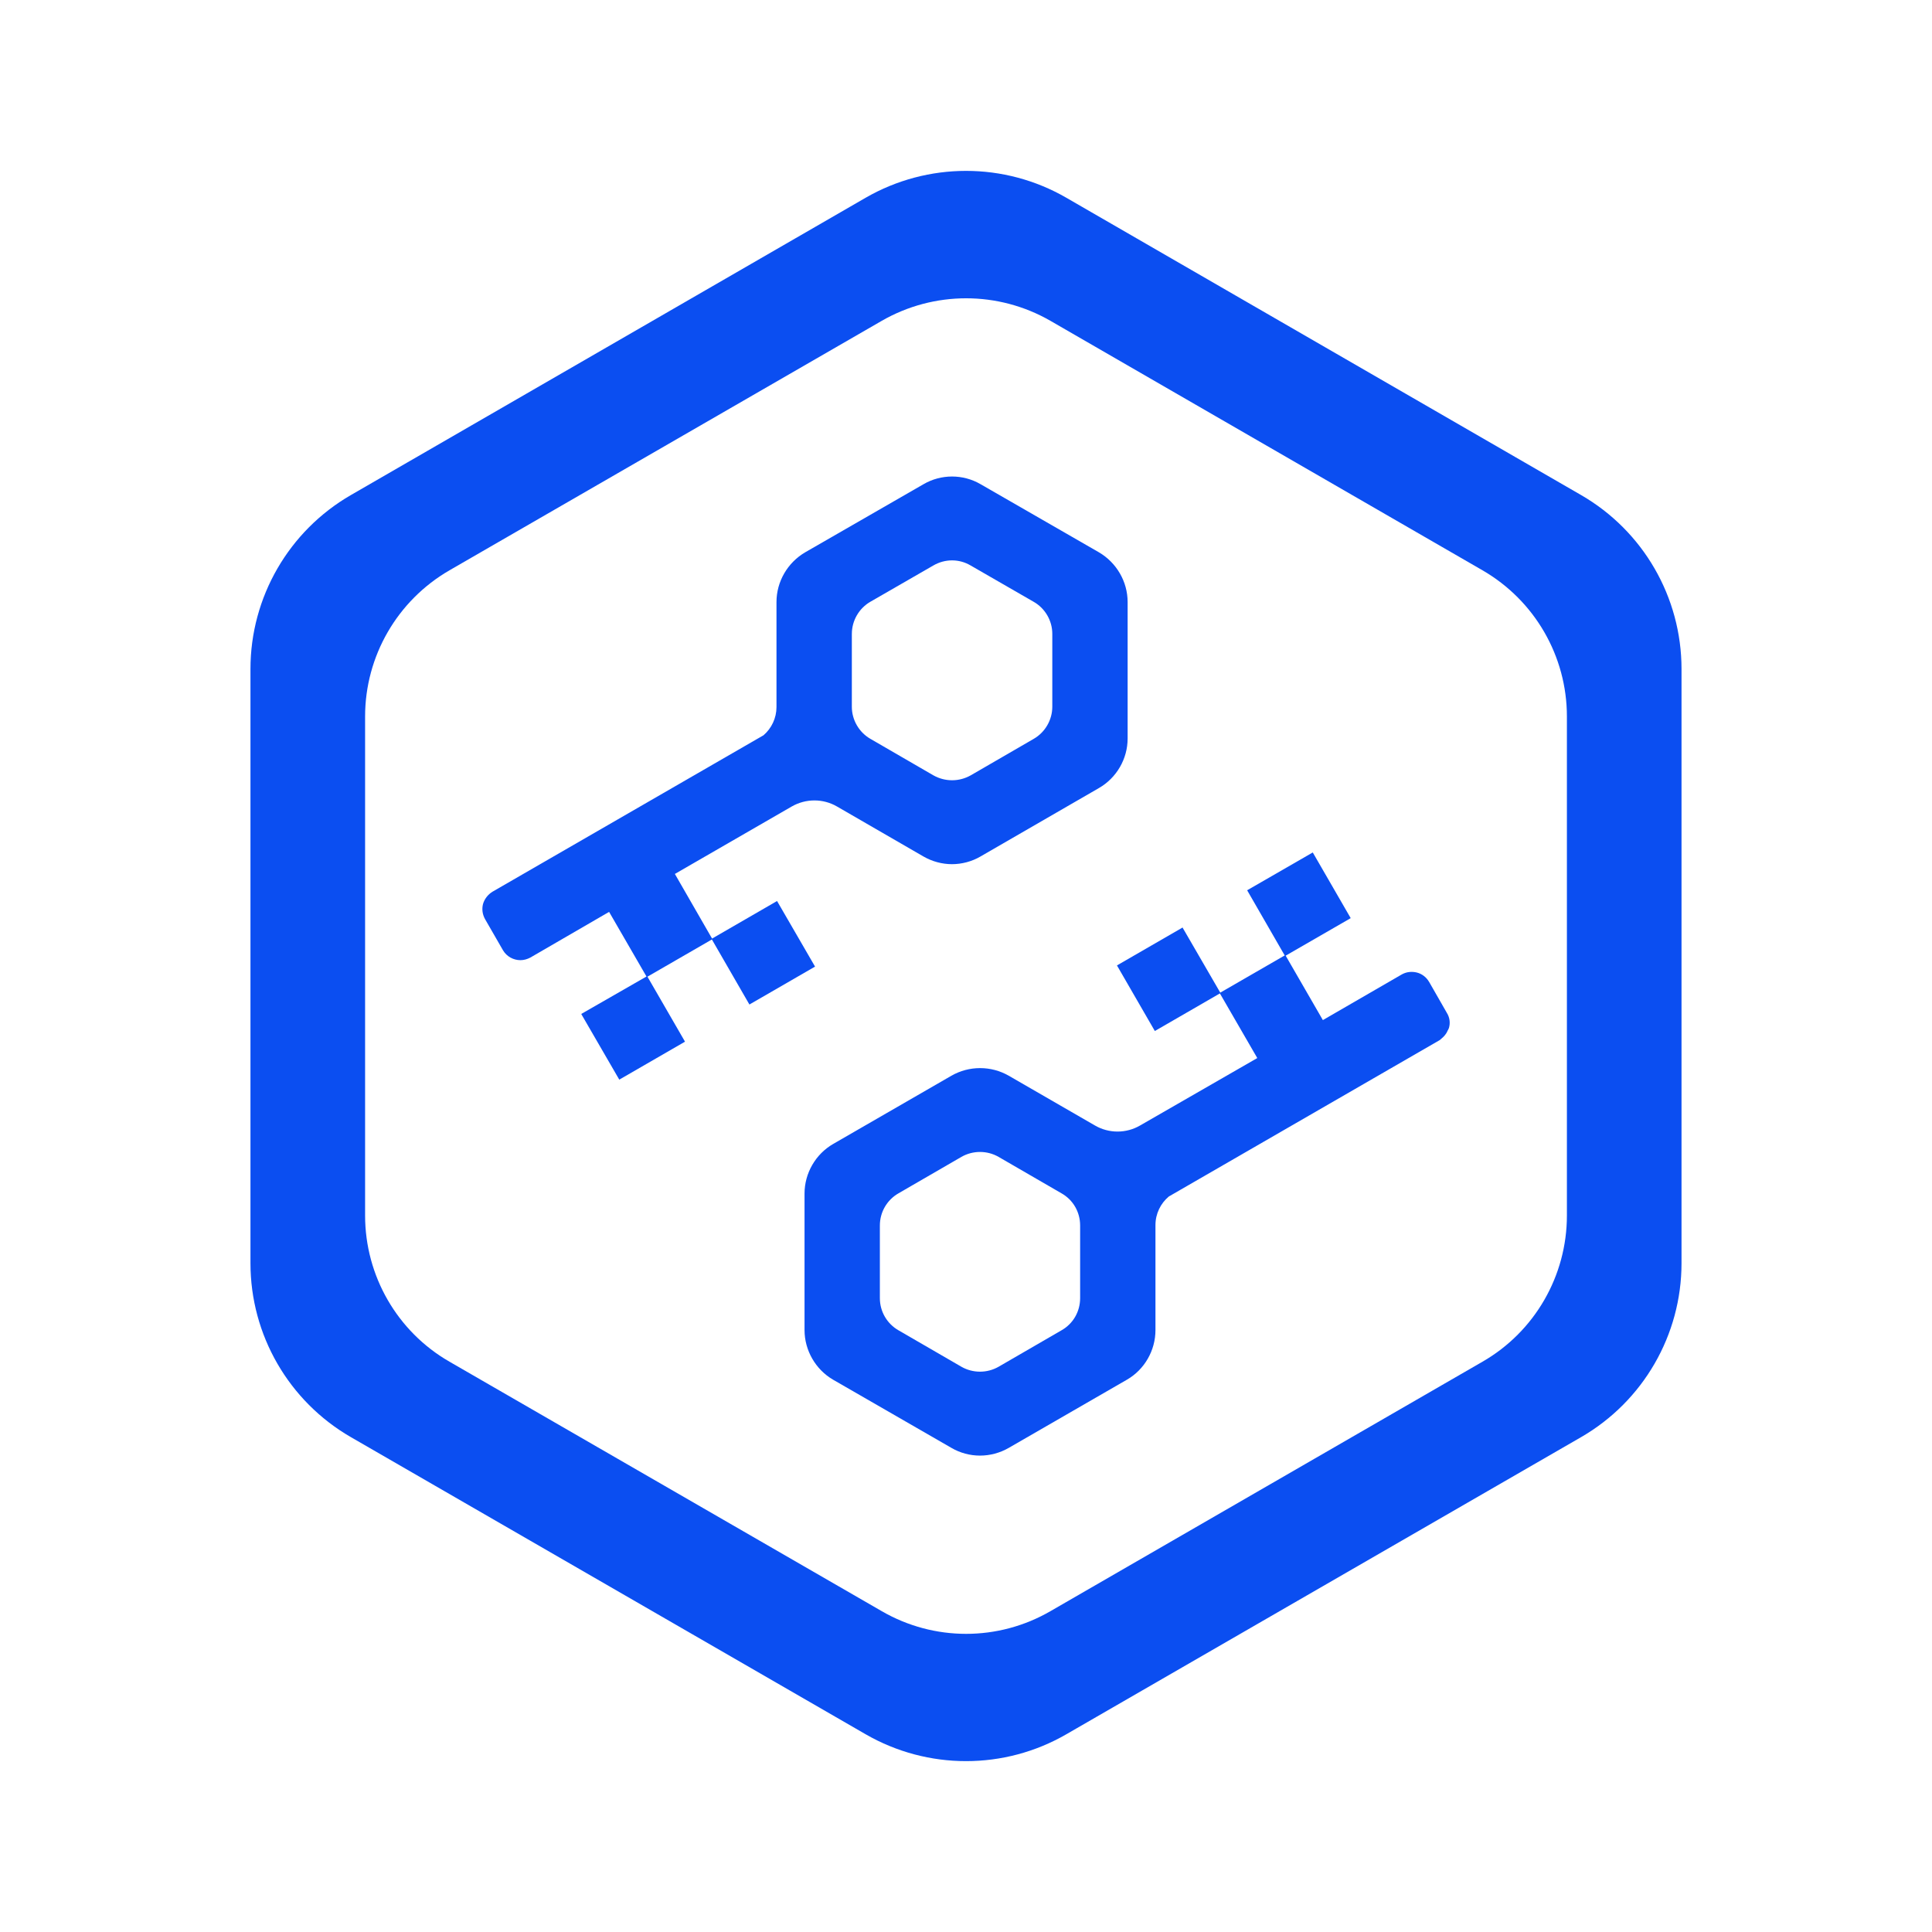
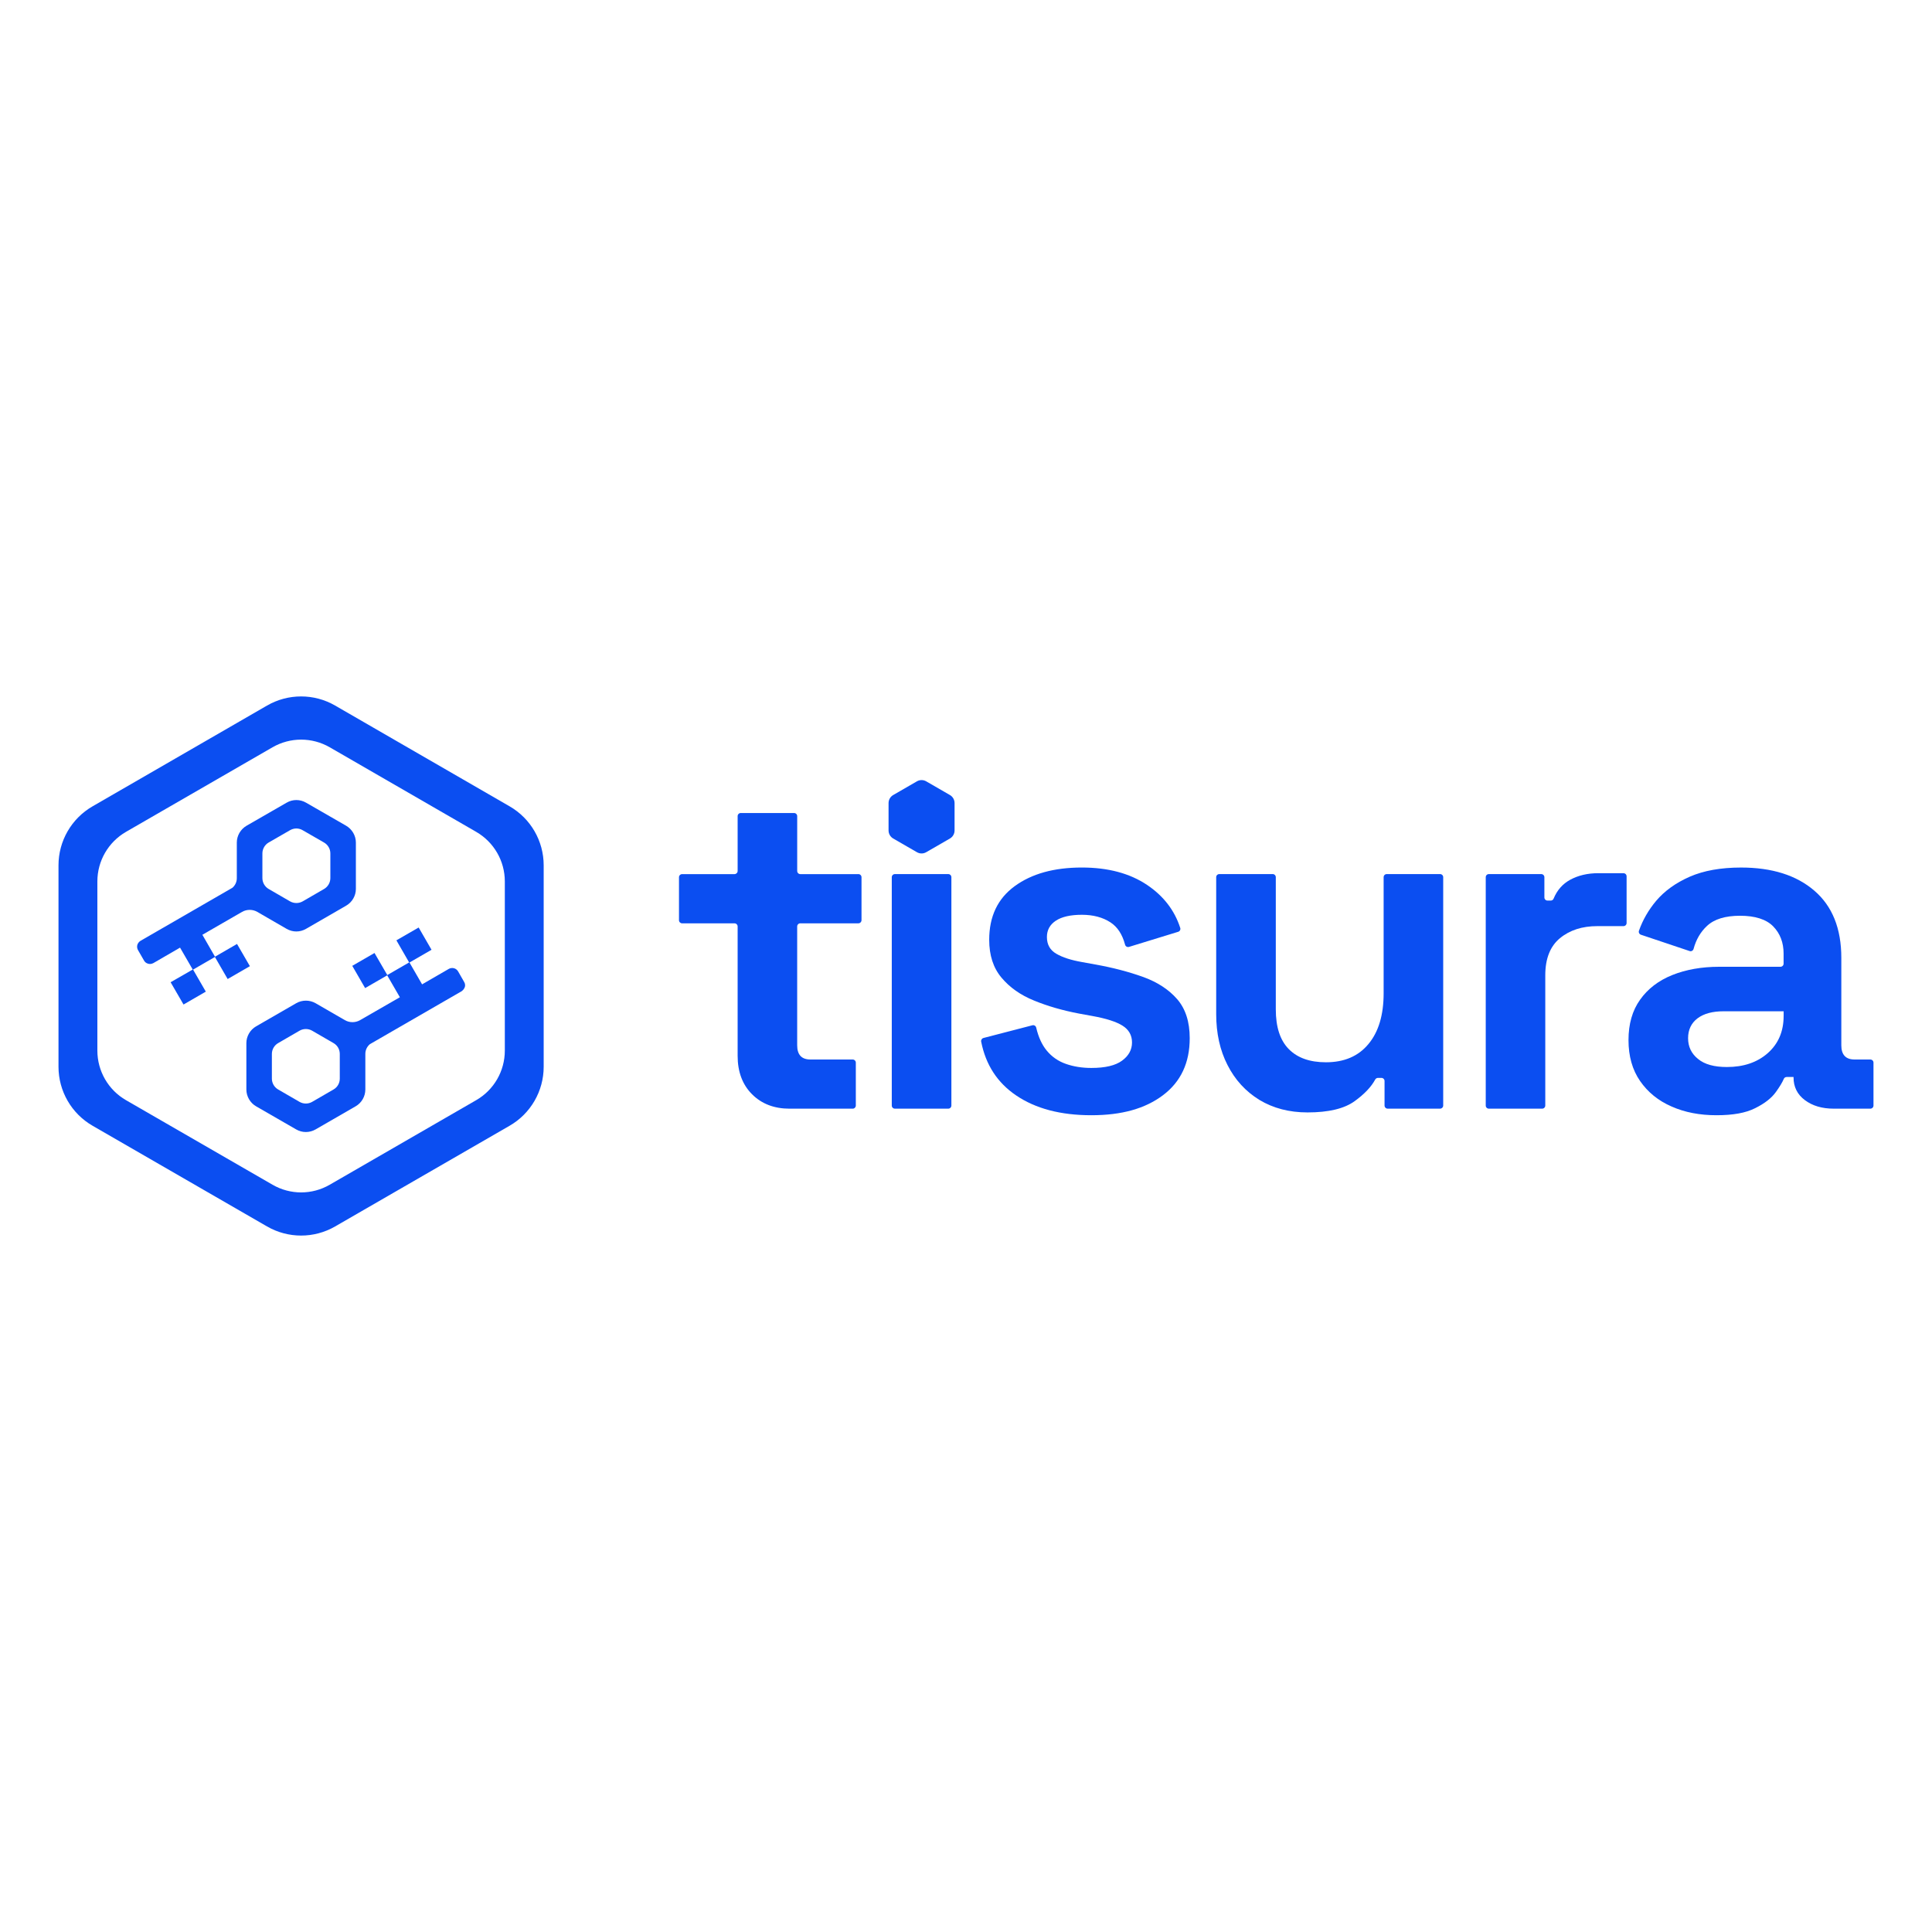
<svg xmlns="http://www.w3.org/2000/svg" id="Layer_1" data-name="Layer 1" viewBox="0 0 1080 1080">
  <defs>
    <style>
      .cls-1 {
        fill: #0b4ef1;
        stroke-width: 0px;
      }
    </style>
  </defs>
-   <path class="cls-1" d="m883.79,276.71l-287.66-166.14c-34.66-20.06-77.51-20.06-112.27,0l-287.66,166.14c-34.76,20.06-56.19,57.13-56.19,97.25v332.19c0,40.12,21.42,77.19,56.19,97.25l287.66,166.04c34.76,20.06,77.61,20.06,112.27,0l287.66-166.04c34.76-20.06,56.19-57.13,56.19-97.25v-332.19c0-40.12-21.42-77.19-56.19-97.25Zm-7.88,402.76c0,33.71-17.96,64.9-47.15,81.71l-241.55,139.47c-29.2,16.91-65.11,16.91-94.31,0l-241.66-139.47c-29.2-16.8-47.15-48-47.15-81.71v-278.94c0-33.71,17.96-64.8,47.15-81.71l241.66-139.47c29.2-16.8,65.11-16.8,94.31,0l241.55,139.47c29.2,16.91,47.15,48,47.15,81.71v278.94Z" />
-   <path class="cls-1" d="m798.83,548.82c-1.47-2.52-3.89-4.41-6.72-5.15-2.94-.73-5.88-.42-8.51,1.05l-44.11,25.52-20.79-36.02,36.23-20.9.1-.11-21.11-36.55-.11-.11-36.44,21-.21.11,21,36.44-36.02,20.79-21-36.23v-.21l-36.55,21.11-.21.11,21.11,36.55.1.11,36.34-21,20.9,36.13-65.53,37.7c-7.77,4.52-17.43,4.52-25.2,0l-48.21-27.83c-9.87-5.67-22.16-5.67-32.03,0l-66.06,38.12c-9.87,5.67-16.06,16.38-16.06,27.73v76.35c0,11.34,6.19,22.05,15.96,27.73l66.16,38.12c4.83,2.83,10.4,4.31,15.96,4.31s11.13-1.47,16.07-4.31l66.06-38.12c9.87-5.67,15.96-16.38,15.96-27.73v-58.71c0-6.3,2.84-12.08,7.46-15.96l151.34-87.38c.53-.32.95-.84,1.37-1.16,1.15-.95,2.1-2.1,2.84-3.47.11-.21.11-.32.21-.53.32-.53.63-1.05.84-1.68.84-2.84.42-5.88-1.15-8.4l-9.98-17.43Zm-195.03,176.86c0,7.46-3.89,14.28-10.4,17.96l-35.18,20.38c-6.41,3.67-14.39,3.67-20.79,0l-35.18-20.38c-6.41-3.68-10.4-10.5-10.4-17.96v-40.64c0-7.46,3.99-14.28,10.4-17.96l35.18-20.37c6.41-3.68,14.39-3.68,20.79,0l35.18,20.37c6.51,3.68,10.4,10.5,10.4,17.96v40.64Z" />
-   <path class="cls-1" d="m455.61,540.32l-21.11-36.44-.11-.21-36.34,21-20.79-36.13,65.32-37.7c7.88-4.52,17.54-4.52,25.31,0l48.31,27.93c4.93,2.84,10.5,4.31,15.96,4.31s11.13-1.47,15.96-4.31l66.16-38.23c9.87-5.67,16.07-16.28,16.07-27.73v-76.25c0-11.45-6.2-22.05-16.07-27.83l-66.06-38.02c-9.87-5.78-22.16-5.78-32.03,0l-66.06,38.02c-9.87,5.78-16.07,16.38-16.07,27.83v58.71c0,6.09-2.73,11.87-7.25,15.75l-151.55,87.48c-2.52,1.57-4.41,3.99-5.25,6.83-.74,2.94-.31,5.88,1.16,8.51l9.98,17.33c2.1,3.57,5.88,5.57,9.77,5.57,1.89,0,3.78-.52,5.57-1.47l44-25.52,20.9,36.13-36.23,20.79-.21.21,21.11,36.44.11.21,36.55-21.11.21-.11-21-36.34,36.02-20.8,20.9,36.23.11.11,36.55-21.11.11-.11Zm20.58-186c0-7.35,3.99-14.28,10.4-17.96l35.18-20.27c6.51-3.78,14.39-3.78,20.79,0l35.18,20.27c6.51,3.68,10.5,10.61,10.5,17.96v40.75c0,7.35-3.99,14.28-10.4,17.96l-35.18,20.38c-6.51,3.68-14.39,3.68-20.9,0l-35.18-20.38c-6.41-3.68-10.4-10.61-10.4-17.96v-40.75Z" />
+   <path class="cls-1" d="m284.87,450.74l-97.53-56.33c-11.75-6.8-26.28-6.8-38.06,0l-97.53,56.33c-11.79,6.8-19.05,19.37-19.05,32.97v112.62c0,13.6,7.26,26.17,19.05,32.97l97.53,56.29c11.78,6.8,26.31,6.8,38.06,0l97.53-56.29c11.79-6.8,19.05-19.37,19.05-32.97v-112.62c0-13.6-7.26-26.17-19.05-32.97Zm-2.67,136.55c0,11.43-6.09,22-15.99,27.7l-81.89,47.28c-9.9,5.73-22.08,5.73-31.97,0l-81.93-47.28c-9.9-5.7-15.99-16.27-15.99-27.7v-94.57c0-11.43,6.09-21.97,15.99-27.7l81.93-47.29c9.9-5.7,22.08-5.7,31.97,0l81.89,47.29c9.9,5.73,15.99,16.27,15.99,27.7v94.57Z" />
+   <path class="cls-1" d="m500.25,488.62h29.84c.96,0,1.74.78,1.74,1.74v127.65c0,.96-.78,1.74-1.74,1.74h-29.84c-.96,0-1.74-.78-1.74-1.74v-127.65c0-.96.78-1.74,1.74-1.74Z" />
+   <path class="cls-1" d="m639,546.12c-8.01-2.88-16.95-5.23-26.81-6.98l-7.41-1.35c-6.02-1.07-10.75-2.56-14.28-4.63-3.53-2.03-5.27-5.16-5.27-9.37,0-3.88,1.67-6.91,4.98-9.11,3.35-2.21,8.23-3.31,14.56-3.31s11.68,1.42,15.99,4.24c3.92,2.56,6.62,6.69,8.15,12.43.25,1,1.25,1.57,2.21,1.28l27.49-8.44c.93-.28,1.46-1.28,1.14-2.21-3.17-9.79-9.33-17.8-18.48-23.96-9.72-6.52-21.86-9.76-36.5-9.76-15.52,0-28.02,3.45-37.56,10.43-9.51,6.94-14.24,16.95-14.24,29.98,0,8.65,2.28,15.7,6.87,21.15,4.59,5.48,10.65,9.76,18.23,12.82,7.55,3.1,15.95,5.52,25.1,7.26l7.41,1.35c7.76,1.39,13.39,3.2,16.91,5.41,3.53,2.21,5.31,5.34,5.31,9.4s-1.85,7.44-5.55,10.15c-3.7,2.74-9.43,4.09-17.2,4.09-5.13,0-9.83-.75-14.14-2.24-4.31-1.5-7.94-3.99-10.82-7.51-2.63-3.2-4.59-7.44-5.84-12.78-.21-.96-1.17-1.57-2.14-1.32l-27.31,7.09c-.89.21-1.49,1.1-1.32,2.03,2.53,12.93,9.04,22.97,19.55,30.09,10.93,7.41,24.92,11.07,42.02,11.07s30.09-3.7,40.06-11.18c9.97-7.51,14.95-18.12,14.95-31.87,0-9.19-2.35-16.45-7.01-21.83-4.7-5.38-11-9.51-19.05-12.43Z" />
+   <path class="cls-1" d="m805,488.62h-29.8c-1,0-1.74.78-1.74,1.74v64.87c0,12.18-2.85,21.65-8.51,28.41-5.63,6.8-13.53,10.18-23.75,10.18-9.01,0-15.92-2.46-20.76-7.37-4.88-4.95-7.26-12.36-7.26-22.22v-73.88c0-.96-.78-1.74-1.74-1.74h-29.8c-1,0-1.78.78-1.78,1.74v76.52c0,10.75,2.1,20.26,6.34,28.52,4.24,8.33,10.18,14.78,17.84,19.48,7.69,4.63,16.63,6.98,26.85,6.98,11.82,0,20.62-2.1,26.42-6.34,5.41-3.92,9.22-7.94,11.43-12.03.32-.57.89-.93,1.53-.93h1.96c.96,0,1.74.78,1.74,1.74v13.71c0,.96.78,1.74,1.74,1.74h29.3c.96,0,1.75-.78,1.75-1.74v-127.65c0-.96-.78-1.74-1.75-1.74Z" />
+   <path class="cls-1" d="m907.54,488.12h-14.1c-6.02,0-11.25,1.25-15.74,3.7-4.17,2.28-7.26,5.77-9.22,10.5-.25.68-.89,1.1-1.6,1.1h-1.82c-.96,0-1.74-.78-1.74-1.74v-11.32c0-.96-.78-1.74-1.74-1.74h-29.3c-1,0-1.74.78-1.74,1.74v127.65c0,.96.75,1.74,1.74,1.74h29.8c.96,0,1.74-.78,1.74-1.74v-72.81c0-9.33,2.74-16.24,8.22-20.76,5.45-4.49,12.43-6.73,20.87-6.73h14.63c.96,0,1.74-.78,1.74-1.74v-26.1c0-.96-.78-1.74-1.74-1.74Z" />
+   <path class="cls-1" d="m1045.52,592.27h-8.8c-4.95,0-7.41-2.67-7.41-7.94v-48.89c0-16.38-5.02-28.91-15.1-37.56-10.01-8.62-23.68-12.92-40.95-12.92-11.29,0-20.87,1.71-28.7,5.13-7.83,3.45-14.06,7.94-18.76,13.49-4.27,5.09-7.48,10.65-9.61,16.7-.32.93.18,1.92,1.1,2.24l27.2,9.12c.96.36,1.99-.25,2.24-1.25,1.39-5.13,3.88-9.44,7.48-12.78,4.06-3.81,10.22-5.7,18.52-5.7s14.63,1.96,18.51,5.95c3.85,3.95,5.8,9.04,5.8,15.2v5.63c0,.96-.78,1.74-1.74,1.74h-34.22c-9.86,0-18.62,1.57-26.28,4.63-7.69,3.1-13.67,7.69-17.98,13.78-4.34,6.05-6.48,13.6-6.48,22.57s2.14,16.63,6.48,22.89c4.31,6.23,10.15,11,17.59,14.24,7.37,3.28,15.77,4.88,25.1,4.88s16.38-1.28,21.65-3.95c5.31-2.63,9.19-5.66,11.64-9.12,2.06-2.88,3.56-5.34,4.38-7.3.25-.6.89-1,1.57-1h3.85v.25c0,5.27,2.1,9.51,6.34,12.68,4.24,3.17,9.58,4.77,16.13,4.77h20.44c1,0,1.78-.78,1.78-1.74v-24c0-.96-.78-1.74-1.78-1.74Zm-48.46-24.32c0,8.62-2.96,15.52-8.87,20.76-5.91,5.2-13.53,7.76-22.86,7.76-7.05,0-12.43-1.46-16.09-4.49-3.74-2.99-5.59-6.87-5.59-11.61s1.78-8.47,5.31-11.14c3.52-2.63,8.37-3.92,14.53-3.92h33.58v2.63Z" />
+   <path class="cls-1" d="m479.85,488.64h-32.46c-.96,0-1.75-.78-1.75-1.75v-30.66c0-.96-.78-1.75-1.75-1.75h-29.8c-.96,0-1.75.78-1.75,1.75v30.66c0,.96-.78,1.75-1.75,1.75h-29.28c-.96,0-1.75.78-1.75,1.75v24.01c0,.96.78,1.75,1.75,1.75h29.28c.96,0,1.75.78,1.75,1.75v72.26c0,9,2.69,16.17,8.06,21.54,5.37,5.37,12.37,8.06,21.02,8.06h35.24c.96,0,1.75-.78,1.75-1.75v-23.99c0-.96-.78-1.75-1.75-1.75h-23.61c-4.95,0-7.42-2.66-7.42-7.94v-66.44c0-.96.78-1.75,1.75-1.75h32.46c.96,0,1.75-.78,1.75-1.75v-24.01c0-.96-.78-1.75-1.75-1.75Z" />
+   <path class="cls-1" d="m531.02,444.43l-13.27-7.66c-1.6-.93-3.58-.93-5.18,0l-13.27,7.66c-1.6.93-2.59,2.64-2.59,4.49v15.32c0,1.85.99,3.56,2.59,4.49l13.27,7.66c1.6.93,3.58.93,5.18,0l13.27-7.66c1.6-.93,2.59-2.64,2.59-4.49v-15.32c0-1.85-.99-3.56-2.59-4.49Z" />
+   <path class="cls-1" d="m256.06,542.99c-.5-.85-1.32-1.5-2.28-1.74-1-.25-1.99-.14-2.88.36l-14.95,8.65-7.05-12.21,12.28-7.09.04-.04-7.16-12.39-.04-.04-12.36,7.12-.07.04,7.12,12.36-12.21,7.05-7.12-12.28v-.07l-12.39,7.16-.07.04,7.16,12.39.04.04,12.32-7.12,7.09,12.25-22.22,12.78c-2.63,1.53-5.91,1.53-8.54,0l-16.34-9.44c-3.35-1.92-7.51-1.92-10.86,0l-22.4,12.92c-3.35,1.92-5.45,5.55-5.45,9.4v25.89c0,3.85,2.1,7.48,5.41,9.4l22.43,12.93c1.64.96,3.52,1.46,5.41,1.46s3.77-.5,5.45-1.46l22.4-12.93c3.35-1.92,5.41-5.55,5.41-9.4v-19.9c0-2.14.96-4.09,2.53-5.41l51.31-29.62c.18-.11.32-.28.46-.39.39-.32.71-.71.96-1.18.04-.07.04-.11.07-.18.11-.18.21-.36.29-.57.29-.96.14-1.99-.39-2.85l-3.38-5.91Zm-66.12,59.96c0,2.53-1.32,4.84-3.52,6.09l-11.93,6.91c-2.17,1.25-4.88,1.25-7.05,0l-11.93-6.91c-2.17-1.25-3.53-3.56-3.53-6.09v-13.78c0-2.53,1.35-4.84,3.53-6.09l11.93-6.91c2.17-1.25,4.88-1.25,7.05,0l11.93,6.91c2.21,1.25,3.52,3.56,3.52,6.09v13.78Z" />
+   <path class="cls-1" d="m139.7,540.11l-7.16-12.36-.04-.07-12.32,7.12-7.05-12.25,22.15-12.78c2.67-1.53,5.95-1.53,8.58,0l16.38,9.47c1.67.96,3.56,1.46,5.41,1.46s3.77-.5,5.41-1.46l22.43-12.96c3.35-1.92,5.45-5.52,5.45-9.4v-25.85c0-3.88-2.1-7.48-5.45-9.44l-22.4-12.89c-3.35-1.96-7.51-1.96-10.86,0l-22.4,12.89c-3.35,1.96-5.45,5.55-5.45,9.44v19.9c0,2.07-.92,4.02-2.46,5.34l-51.38,29.66c-.85.53-1.5,1.35-1.78,2.31-.25,1-.11,1.99.39,2.88l3.38,5.87c.71,1.21,1.99,1.89,3.31,1.89.64,0,1.28-.18,1.89-.5l14.92-8.65,7.09,12.25-12.28,7.05-.07.07,7.16,12.36.04.07,12.39-7.16.07-.04-7.12-12.32,12.21-7.05,7.09,12.28.04.04,12.39-7.16.04-.04Zm6.98-63.06c0-2.49,1.35-4.84,3.52-6.09l11.93-6.87c2.21-1.28,4.88-1.28,7.05,0l11.93,6.87c2.21,1.25,3.56,3.6,3.56,6.09v13.81c0,2.49-1.35,4.84-3.52,6.09l-11.93,6.91c-2.21,1.25-4.88,1.25-7.09,0l-11.93-6.91c-2.17-1.25-3.52-3.6-3.52-6.09v-13.81Z" />
</svg>
